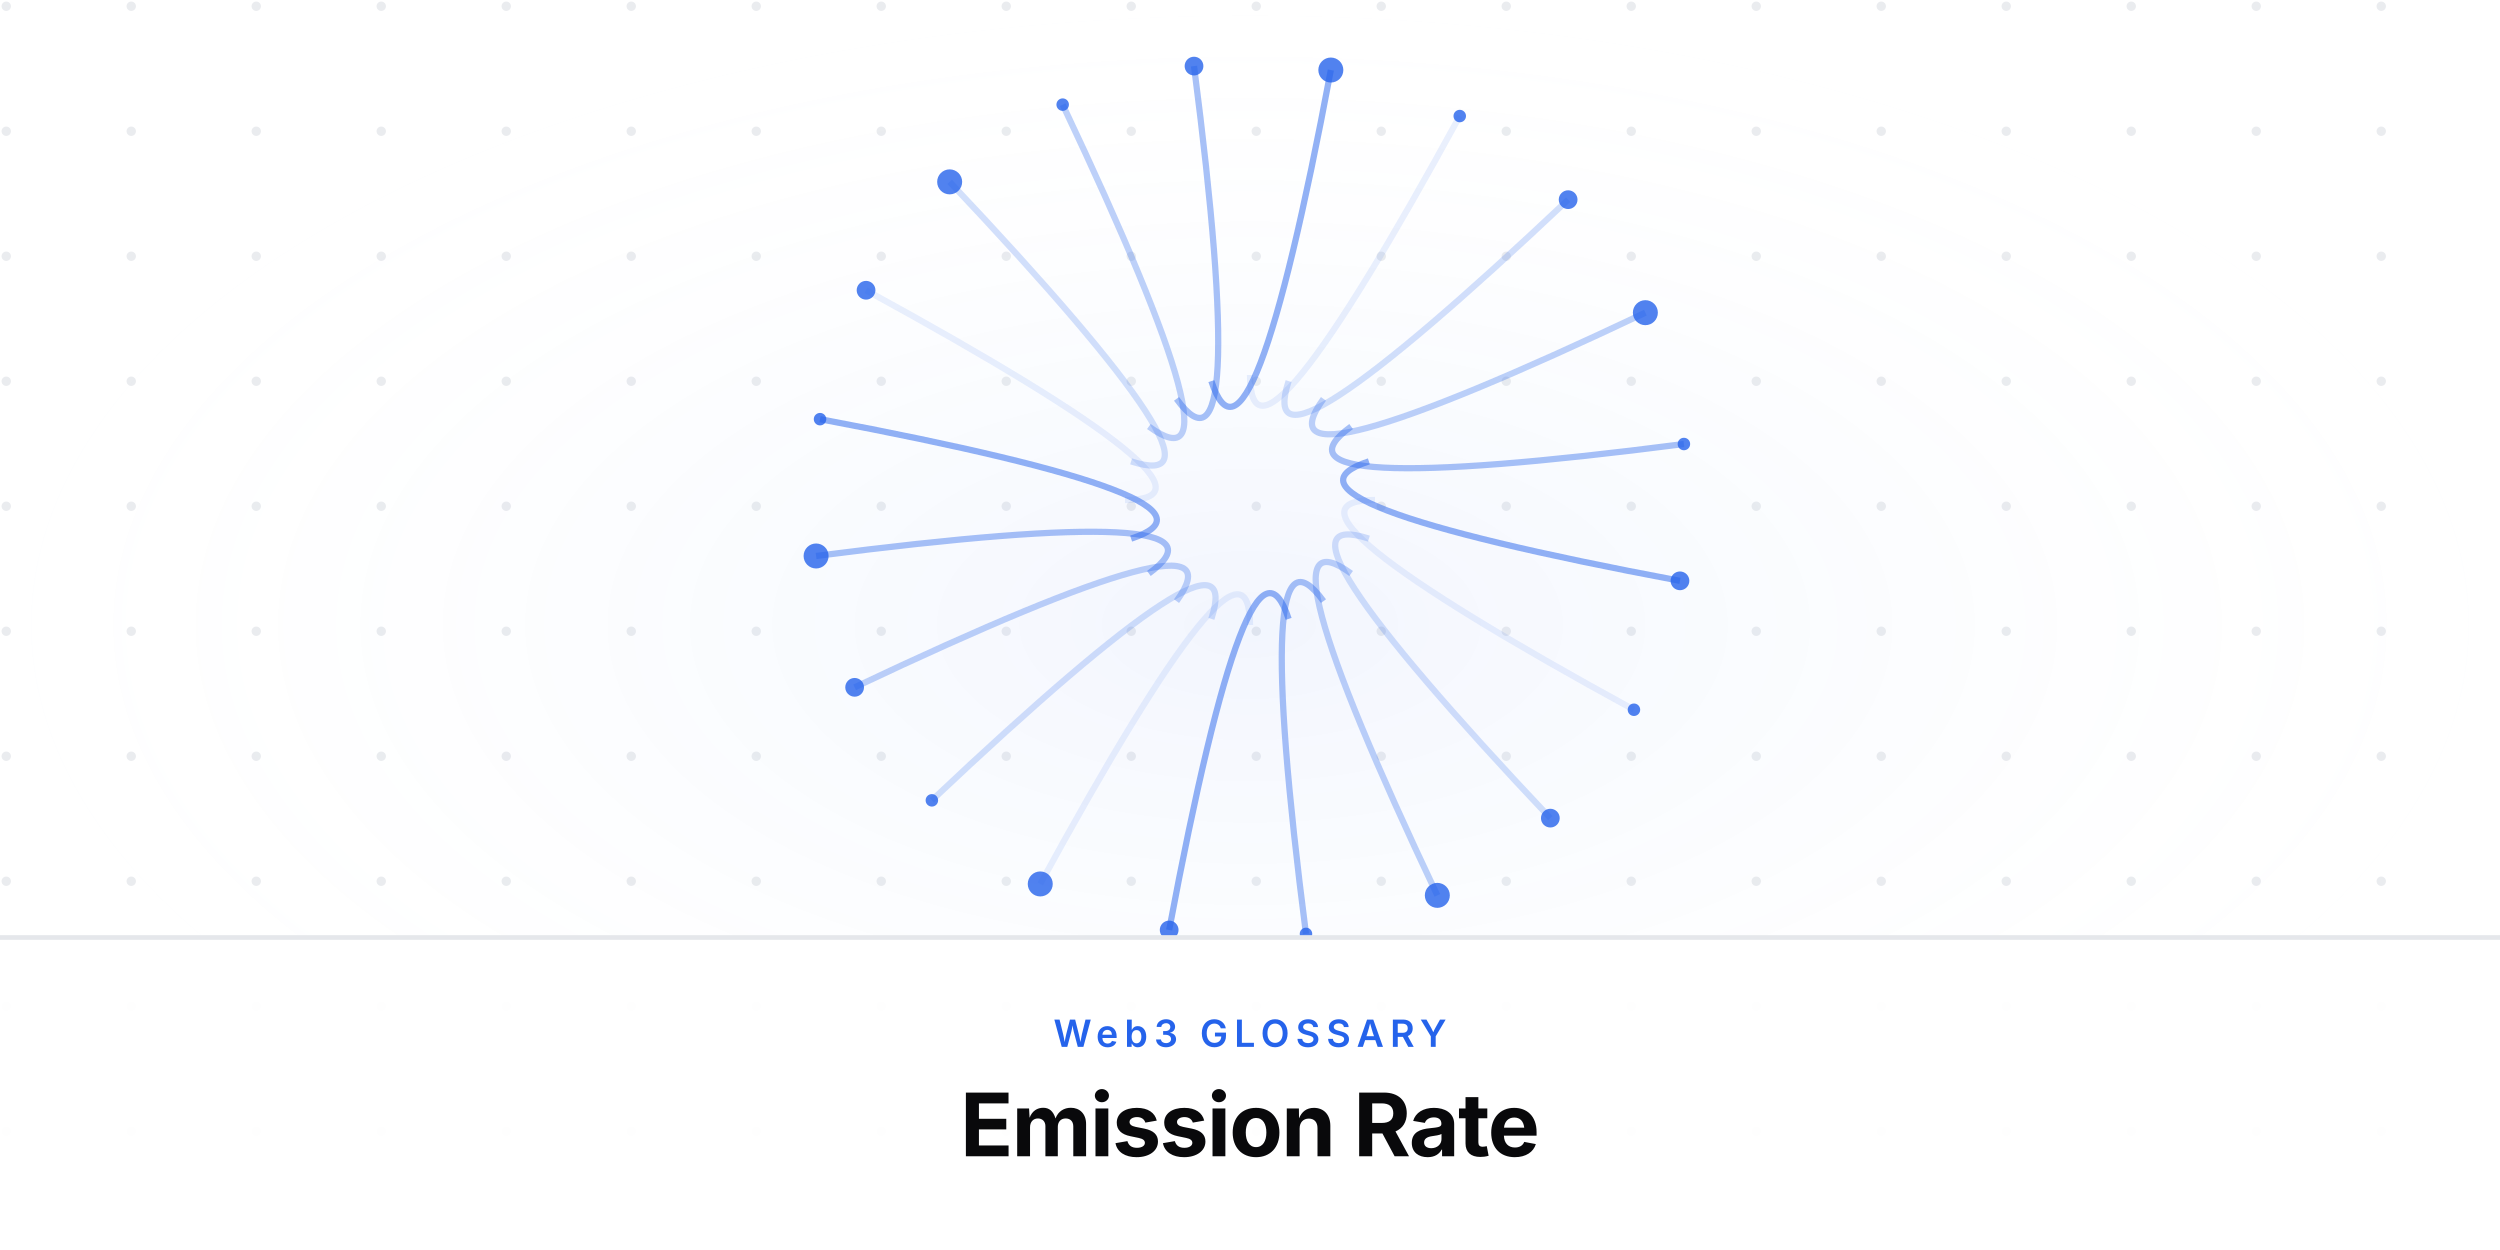
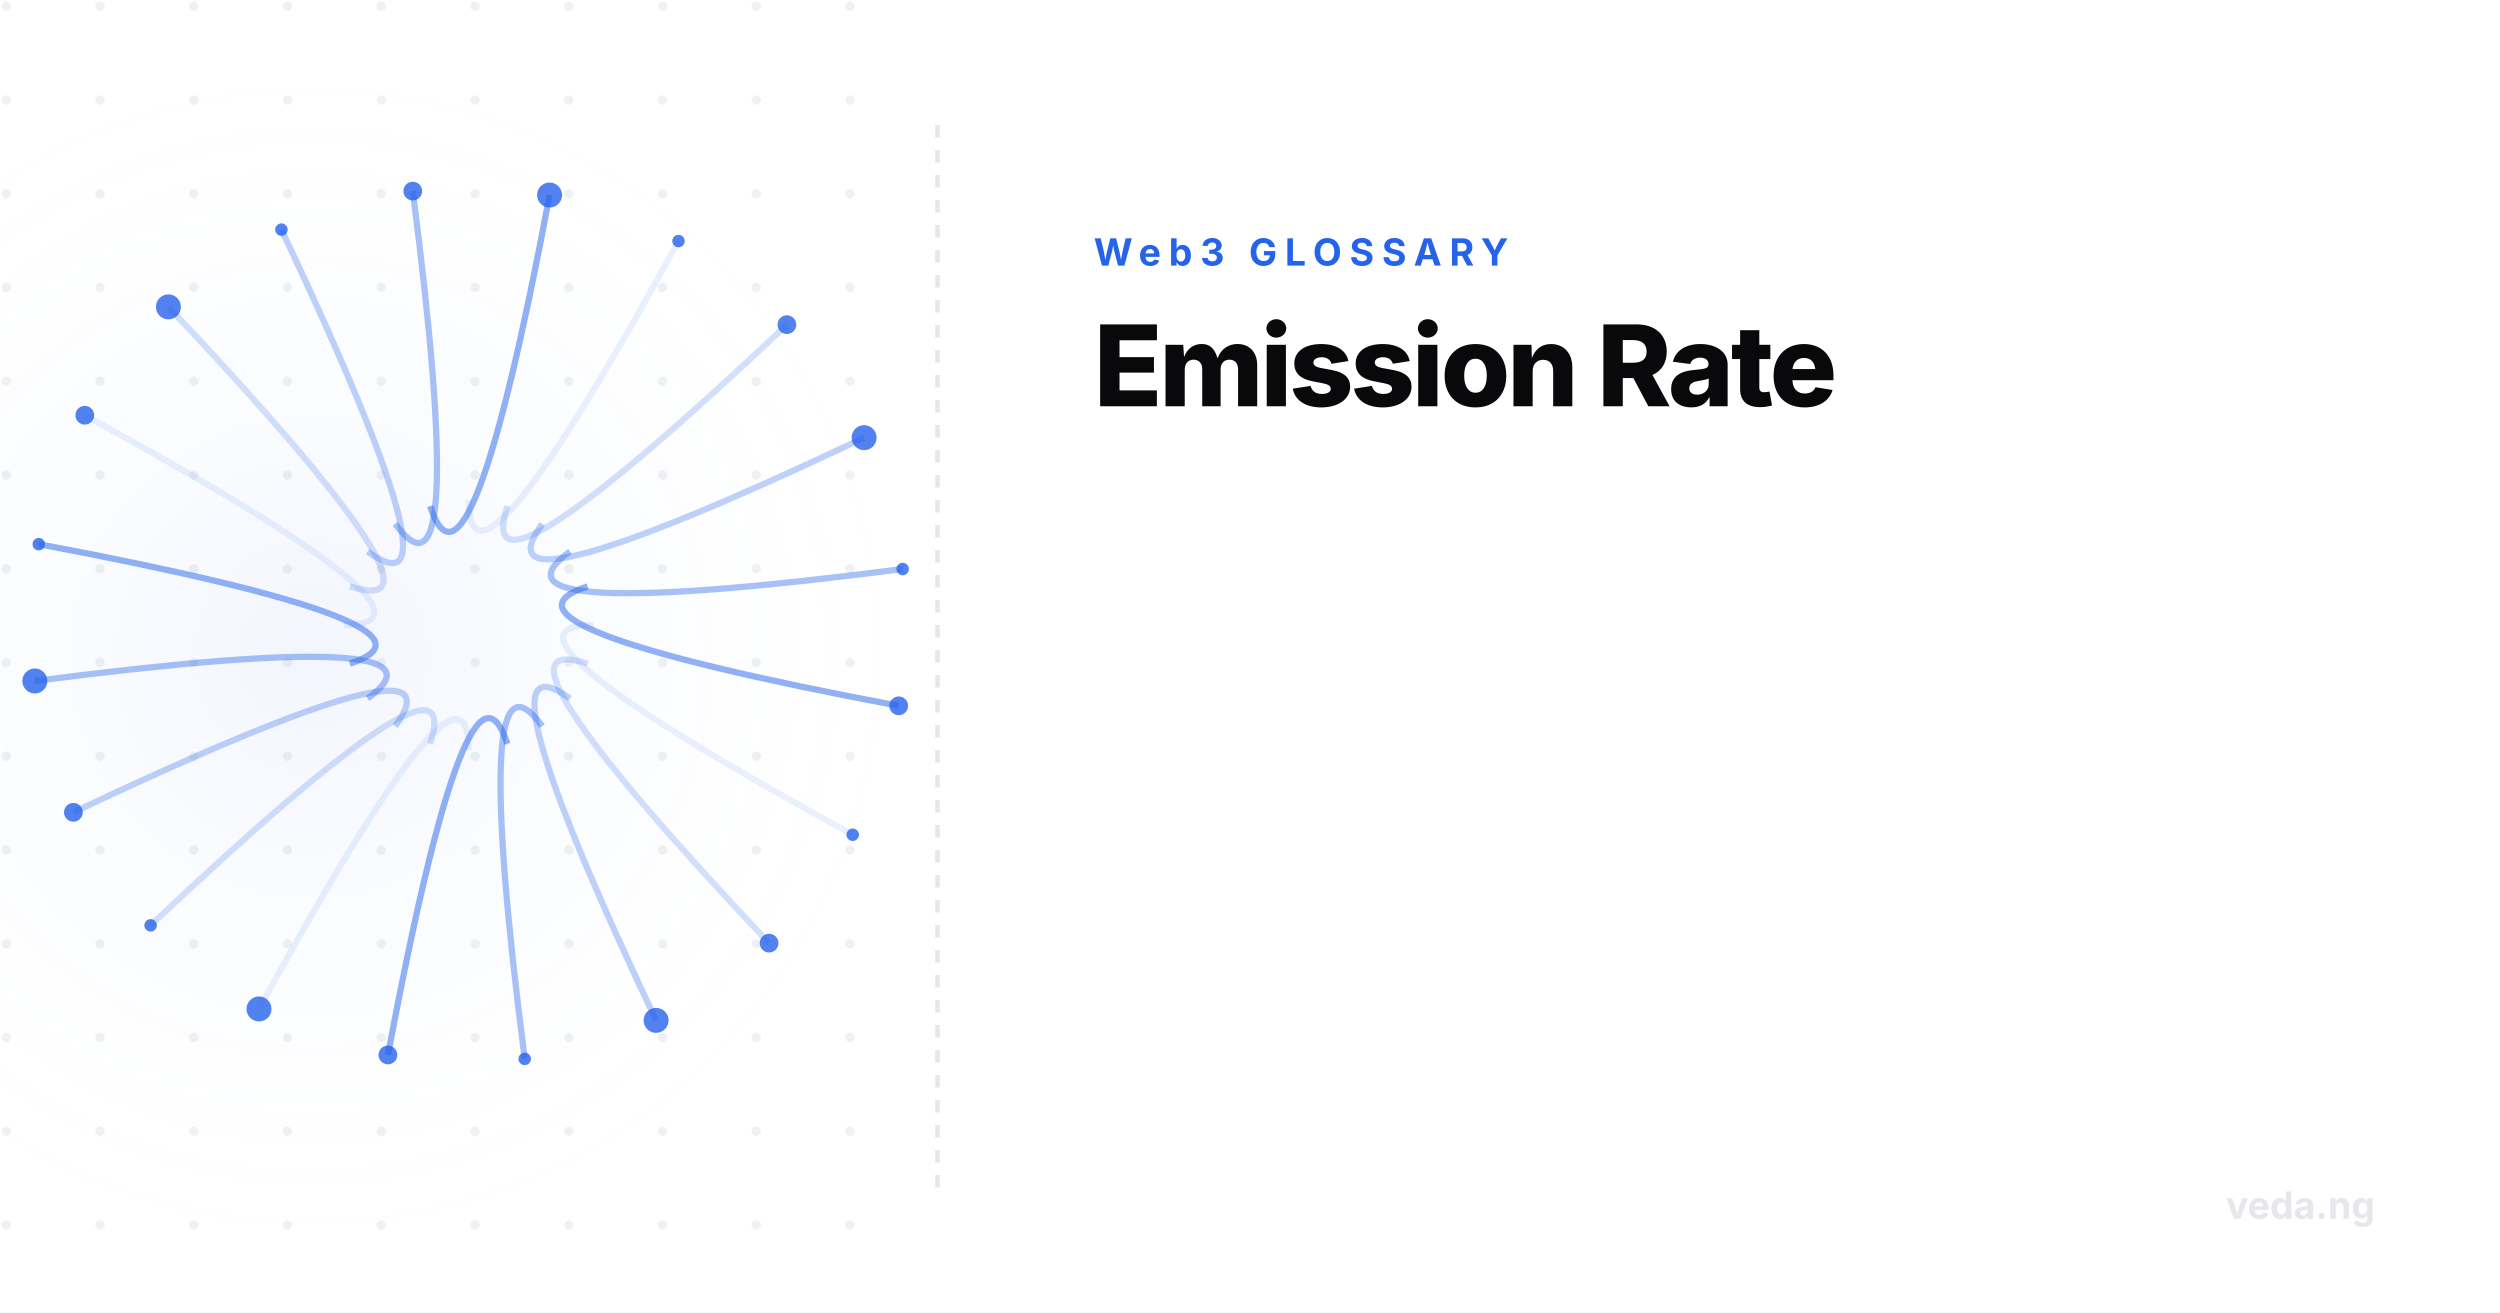
- <svg xmlns="http://www.w3.org/2000/svg" viewBox="0 0 800 400" width="800" height="400">
+ <svg xmlns="http://www.w3.org/2000/svg" viewBox="0 0 800 420" width="800" height="420">
  <defs>
    <radialGradient id="glow" cx="50%" cy="50%" r="50%">
      <stop offset="0%" stop-color="rgba(37,99,235,0.06)" />
      <stop offset="100%" stop-color="#ffffff" stop-opacity="0" />
    </radialGradient>
-     <pattern id="grid" width="40" height="40" patternUnits="userSpaceOnUse">
-       <circle cx="2" cy="2" r="1.5" fill="#e5e7eb" opacity="0.8" />
+     <pattern id="grid" width="30" height="30" patternUnits="userSpaceOnUse">
+       <circle cx="2" cy="2" r="1.5" fill="#e5e7eb" opacity="0.6" />
    </pattern>
  </defs>
-   <rect width="800" height="400" fill="#ffffff" />
-   <rect width="800" height="400" fill="url(#grid)" />
-   <rect x="0" y="0" width="800" height="400" fill="url(#glow)" />
-   <g transform="translate(0, -20)">
+   <rect width="800" height="420" fill="#ffffff" />
+   <rect x="0" y="0" width="300" height="420" fill="url(#grid)" />
+   <rect x="-100" y="10" width="400" height="400" fill="url(#glow)" />
+   <line x1="300" y1="40" x2="300" y2="380" stroke="#e5e7eb" stroke-width="1.5" stroke-dasharray="4 4" />
+   <g transform="translate(-250, 20)">
    <path d="M 440 180 Q 400 180 522.862 247.12" fill="none" stroke="#2563eb" stroke-width="2" opacity="0.1" />
    <circle cx="522.862" cy="247.12" r="2" fill="#2563eb" opacity="0.8" />
    <path d="M 438.042 192.361 Q 400 180 496.107 281.801" fill="none" stroke="#2563eb" stroke-width="2" opacity="0.2" />
    <circle cx="496.107" cy="281.801" r="3" fill="#2563eb" opacity="0.8" />
    <path d="M 432.361 203.511 Q 400 180 459.945 306.517" fill="none" stroke="#2563eb" stroke-width="2" opacity="0.3" />
    <circle cx="459.945" cy="306.517" r="4" fill="#2563eb" opacity="0.8" />
    <path d="M 423.511 212.361 Q 400 180 417.915 318.849" fill="none" stroke="#2563eb" stroke-width="2" opacity="0.4" />
    <circle cx="417.915" cy="318.849" r="2" fill="#2563eb" opacity="0.8" />
    <path d="M 412.361 218.042 Q 400 180 374.132 317.589" fill="none" stroke="#2563eb" stroke-width="2" opacity="0.5" />
    <circle cx="374.132" cy="317.589" r="3" fill="#2563eb" opacity="0.8" />
    <path d="M 400 220 Q 400 180 332.88 302.862" fill="none" stroke="#2563eb" stroke-width="2" opacity="0.1" />
    <circle cx="332.88" cy="302.862" r="4" fill="#2563eb" opacity="0.8" />
    <path d="M 387.639 218.042 Q 400 180 298.199 276.107" fill="none" stroke="#2563eb" stroke-width="2" opacity="0.2" />
    <circle cx="298.199" cy="276.107" r="2" fill="#2563eb" opacity="0.8" />
    <path d="M 376.489 212.361 Q 400 180 273.483 239.945" fill="none" stroke="#2563eb" stroke-width="2" opacity="0.3" />
    <circle cx="273.483" cy="239.945" r="3" fill="#2563eb" opacity="0.8" />
    <path d="M 367.639 203.511 Q 400 180 261.151 197.915" fill="none" stroke="#2563eb" stroke-width="2" opacity="0.4" />
    <circle cx="261.151" cy="197.915" r="4" fill="#2563eb" opacity="0.8" />
    <path d="M 361.958 192.361 Q 400 180 262.411 154.132" fill="none" stroke="#2563eb" stroke-width="2" opacity="0.5" />
    <circle cx="262.411" cy="154.132" r="2" fill="#2563eb" opacity="0.8" />
    <path d="M 360 180 Q 400 180 277.138 112.88" fill="none" stroke="#2563eb" stroke-width="2" opacity="0.1" />
    <circle cx="277.138" cy="112.88" r="3" fill="#2563eb" opacity="0.8" />
    <path d="M 361.958 167.639 Q 400 180 303.893 78.199" fill="none" stroke="#2563eb" stroke-width="2" opacity="0.2" />
    <circle cx="303.893" cy="78.199" r="4" fill="#2563eb" opacity="0.8" />
    <path d="M 367.639 156.489 Q 400 180 340.055 53.483" fill="none" stroke="#2563eb" stroke-width="2" opacity="0.3" />
    <circle cx="340.055" cy="53.483" r="2" fill="#2563eb" opacity="0.8" />
    <path d="M 376.489 147.639 Q 400 180 382.085 41.151" fill="none" stroke="#2563eb" stroke-width="2" opacity="0.4" />
    <circle cx="382.085" cy="41.151" r="3" fill="#2563eb" opacity="0.8" />
    <path d="M 387.639 141.958 Q 400 180 425.868 42.411" fill="none" stroke="#2563eb" stroke-width="2" opacity="0.5" />
    <circle cx="425.868" cy="42.411" r="4" fill="#2563eb" opacity="0.8" />
    <path d="M 400 140 Q 400 180 467.12 57.138" fill="none" stroke="#2563eb" stroke-width="2" opacity="0.1" />
    <circle cx="467.12" cy="57.138" r="2" fill="#2563eb" opacity="0.8" />
    <path d="M 412.361 141.958 Q 400 180 501.801 83.893" fill="none" stroke="#2563eb" stroke-width="2" opacity="0.2" />
    <circle cx="501.801" cy="83.893" r="3" fill="#2563eb" opacity="0.8" />
    <path d="M 423.511 147.639 Q 400 180 526.517 120.055" fill="none" stroke="#2563eb" stroke-width="2" opacity="0.3" />
    <circle cx="526.517" cy="120.055" r="4" fill="#2563eb" opacity="0.8" />
    <path d="M 432.361 156.489 Q 400 180 538.849 162.085" fill="none" stroke="#2563eb" stroke-width="2" opacity="0.4" />
    <circle cx="538.849" cy="162.085" r="2" fill="#2563eb" opacity="0.8" />
    <path d="M 438.042 167.639 Q 400 180 537.589 205.868" fill="none" stroke="#2563eb" stroke-width="2" opacity="0.5" />
    <circle cx="537.589" cy="205.868" r="3" fill="#2563eb" opacity="0.8" />
  </g>
-   <rect x="0" y="300" width="800" height="100" fill="#ffffff" opacity="0.95" />
-   <line x1="0" y1="300" x2="800" y2="300" stroke="#e5e7eb" stroke-opacity="1" stroke-width="1.5" />
-   <text x="400" y="335" font-family="'Inter',sans-serif" font-weight="600" font-size="12" fill="#2563eb" text-anchor="middle" letter-spacing="2" text-transform="uppercase">Web3 GLOSSARY</text>
-   <text x="400" y="370" font-family="'Inter',sans-serif" font-weight="700" font-size="28" fill="#09090b" text-anchor="middle" letter-spacing="-0.5">Emission Rate</text>
+   <text x="350" y="85" font-family="'Inter',sans-serif" font-weight="700" font-size="12" fill="#2563eb" text-anchor="start" letter-spacing="2.5" text-transform="uppercase">Web3 GLOSSARY</text>
+   <text x="350" y="130" font-family="'Inter',sans-serif" font-weight="800" font-size="36" fill="#09090b" text-anchor="start" letter-spacing="-1">Emission Rate</text>
+   <text x="760" y="390" font-family="'Inter',sans-serif" font-weight="700" font-size="12" fill="#e5e7eb" text-anchor="end">veda.ng</text>
</svg>
